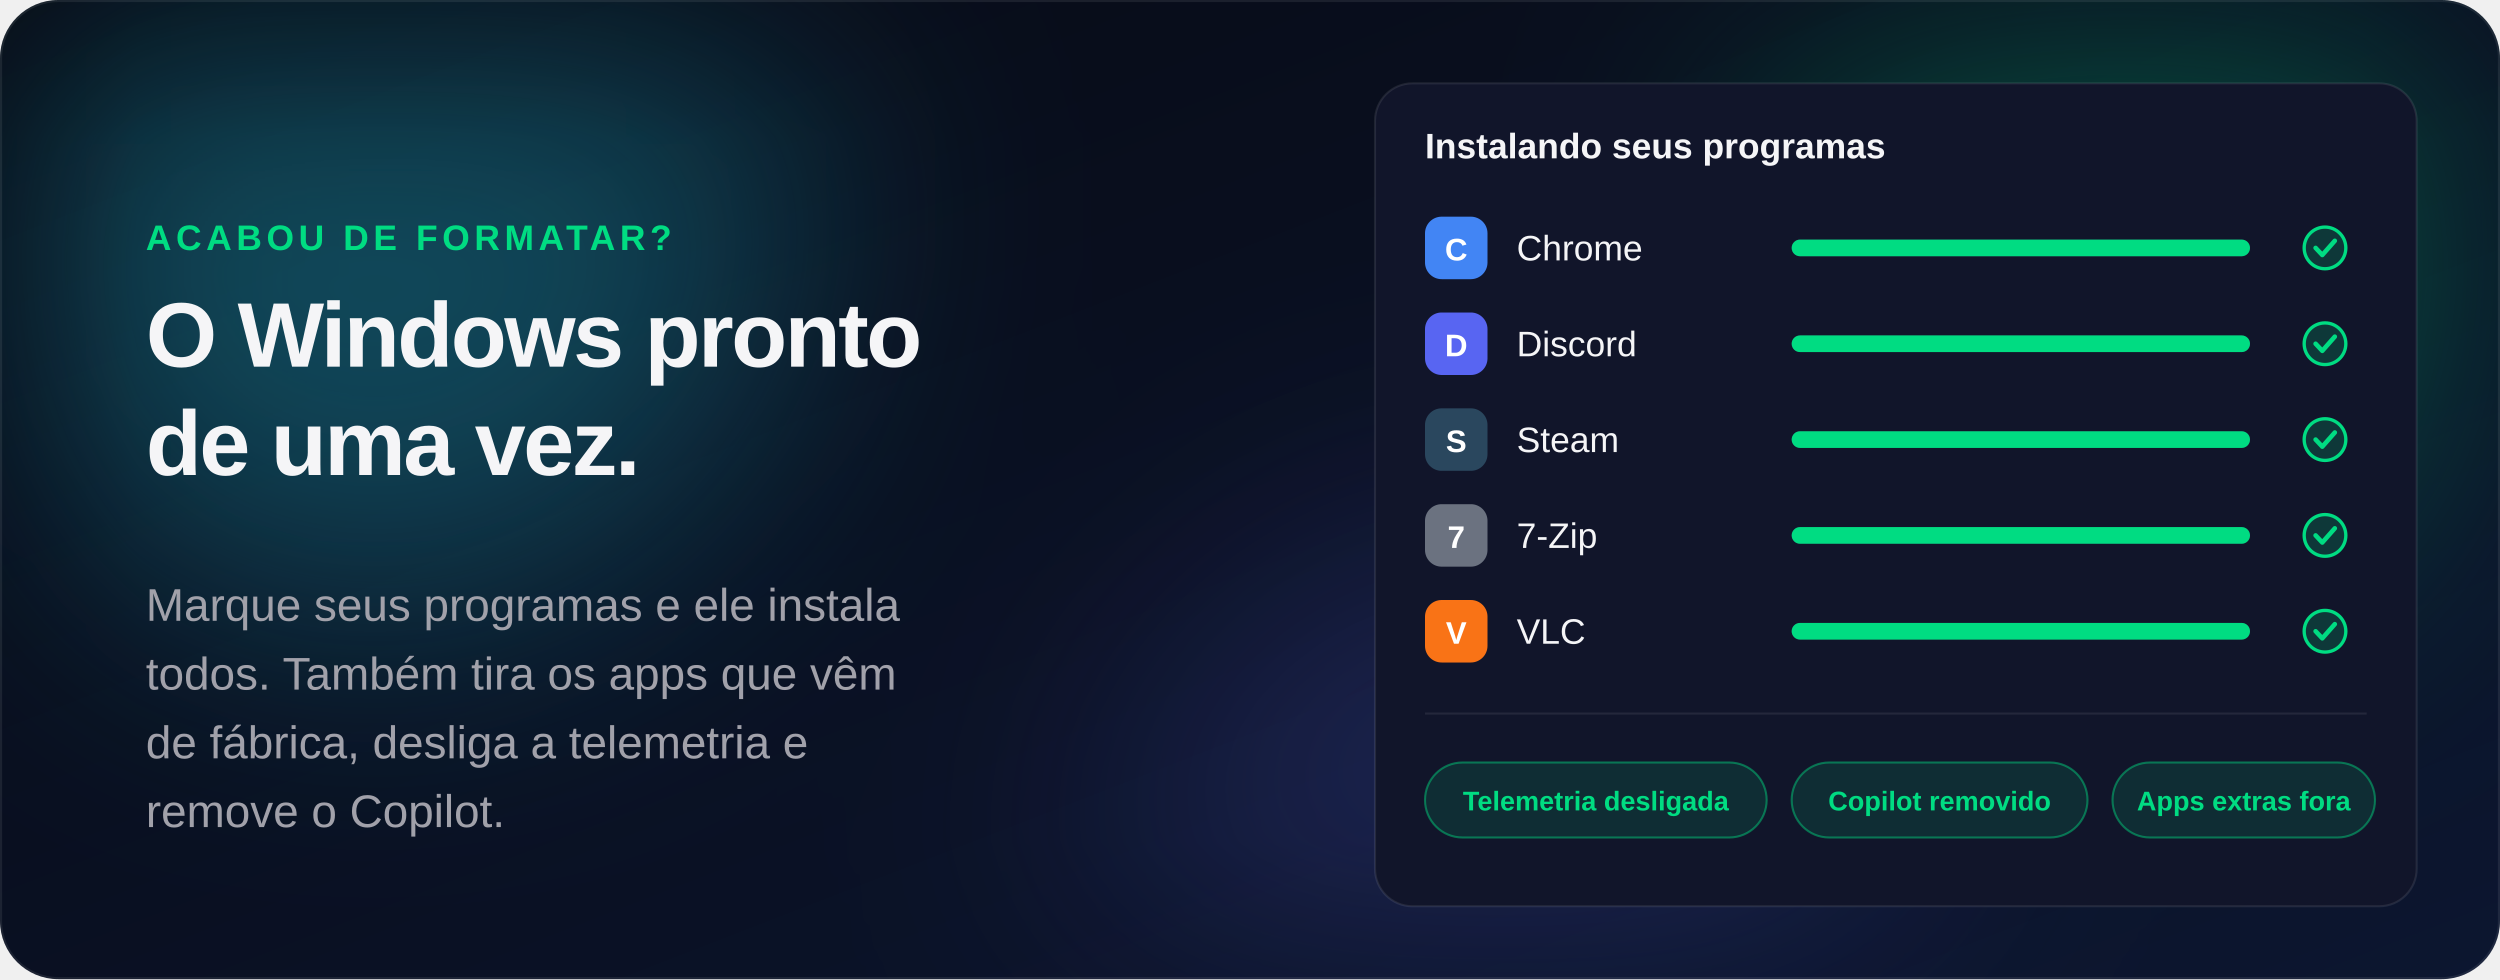
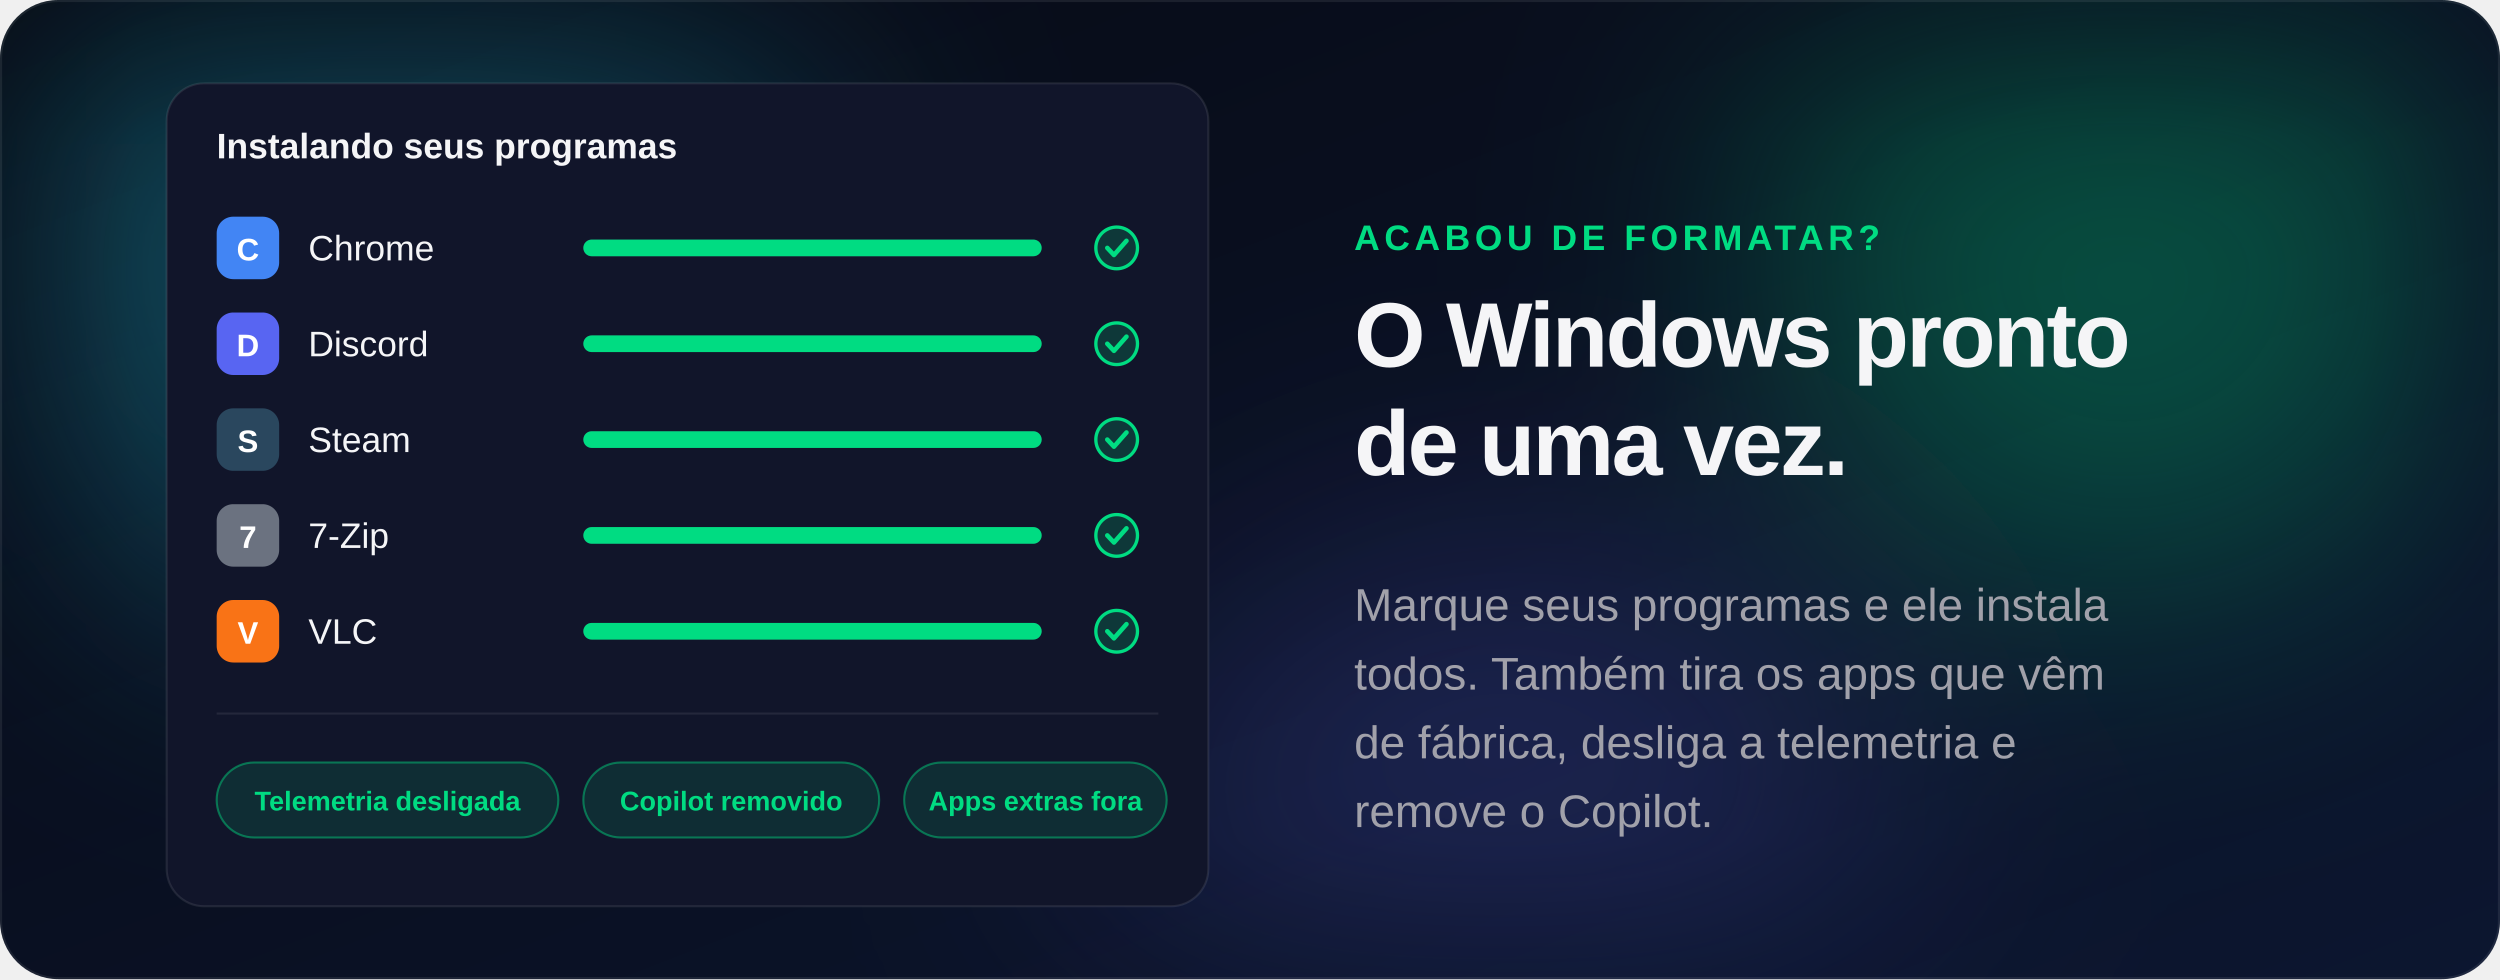
<svg xmlns="http://www.w3.org/2000/svg" width="1200" height="470" viewBox="0 0 1200 470">
  <style>
    text { font-family: 'Segoe UI Variable Display','Segoe UI',-apple-system,BlinkMacSystemFont,'Helvetica Neue',Arial,sans-serif; }
    .a { transform-box: fill-box; transform-origin: center; }
    @keyframes deriva1 { 50% { transform: translate(60px, -30px) scale(1.12); } }
    @keyframes deriva2 { 50% { transform: translate(-70px, 40px) scale(.92); } }
    @keyframes deriva3 { 50% { transform: translate(40px, 50px) scale(1.08); } }
    .b1 { animation: deriva1 18s ease-in-out infinite; }
    .b2 { animation: deriva2 22s ease-in-out infinite; }
    .b3 { animation: deriva3 26s ease-in-out infinite; }
    
@keyframes enche { 0%, 2% { transform: scaleX(0); } 12%, 90% { transform: scaleX(1); } 96%, 100% { transform: scaleX(0); } }
@keyframes ok { 0%, 11% { opacity: 0; transform: scale(.4); } 15%, 90% { opacity: 1; transform: none; } 96%, 100% { opacity: 0; } }
@keyframes chip { 0%, 2% { opacity: 0; transform: translateY(8px); } 8%, 90% { opacity: 1; transform: none; } 96%, 100% { opacity: 0; } }
.enche { transform-box: fill-box; transform-origin: left center; animation: enche 10s cubic-bezier(.4,0,.2,1) infinite both; }
.ok { transform-box: fill-box; transform-origin: center; animation: ok 10s cubic-bezier(.3,1.4,.5,1) infinite both; }
.chip { animation: chip 10s cubic-bezier(.2,.8,.2,1) infinite both; }
@media (prefers-reduced-motion: reduce) { * { animation: none !important; }  }</style>
  <defs>
    <linearGradient id="f1200x470" x1="0" y1="0" x2="1" y2="1">
      <stop offset="0" stop-color="#070a14" />
      <stop offset="1" stop-color="#0c1630" />
    </linearGradient>
    <filter id="nevf1200x470" x="-50%" y="-50%" width="200%" height="200%">
      <feGaussianBlur stdDeviation="70" />
    </filter>
    <clipPath id="cf1200x470">
      <rect width="1200" height="470" rx="28" />
    </clipPath>
  </defs>
  <g clip-path="url(#cf1200x470)">
    <rect width="1200" height="470" fill="url(#f1200x470)" />
    <g filter="url(#nevf1200x470)" opacity="0.3">
      <circle class="a b1" cx="180.0" cy="94.0" r="197.4" fill="#22d3ee" />
      <circle class="a b2" cx="1020.0" cy="117.5" r="169.2" fill="#00DC82" />
      <circle class="a b3" cx="720.0" cy="446.5" r="188.0" fill="#6366f1" opacity=".7" />
    </g>
    <rect width="1200" height="470" rx="28" fill="none" stroke="#ffffff" stroke-opacity=".08" stroke-width="2" />
  </g>
-   <text x="70" y="120" font-size="17" font-weight="700" letter-spacing="2.2" fill="#00DC82">ACABOU DE FORMATAR?</text>
-   <text x="70" y="176" font-size="44" font-weight="700" letter-spacing="-1.2" fill="#f5f5f7">O Windows pronto</text>
-   <text x="70" y="228" font-size="44" font-weight="700" letter-spacing="-1.2" fill="#f5f5f7">de uma vez.</text>
-   <text x="70" y="298" font-size="22" fill="#a1a1aa">Marque seus programas e ele instala</text>
-   <text x="70" y="331" font-size="22" fill="#a1a1aa">todos. Também tira os apps que vêm</text>
-   <text x="70" y="364" font-size="22" fill="#a1a1aa">de fábrica, desliga a telemetria e</text>
-   <text x="70" y="397" font-size="22" fill="#a1a1aa">remove o Copilot.</text>
-   <rect x="660" y="40" width="500" height="395" rx="18" fill="#11152a" stroke="#ffffff" stroke-opacity=".09" />
-   <text x="684" y="76" font-size="17" font-weight="700" fill="#f5f5f7">Instalando seus programas</text>
-   <rect x="684" y="104" width="30" height="30" rx="8" fill="#4285f4" />
-   <text x="699" y="125" text-anchor="middle" font-size="15" font-weight="700" fill="#fff">C</text>
-   <text x="728" y="125" font-size="17" fill="#f5f5f7">Chrome</text>
-   <rect x="860" y="115" width="220" height="8" rx="4" fill="#262b45" />
-   <rect class="enche" style="animation-delay: -5.40s" x="860" y="115" width="220" height="8" rx="4" fill="#00DC82" />
+   <text x="650" y="120" font-size="17" font-weight="700" letter-spacing="2.2" fill="#00DC82">ACABOU DE FORMATAR?</text>
+   <text x="650" y="176" font-size="44" font-weight="700" letter-spacing="-1.2" fill="#f5f5f7">O Windows pronto</text>
+   <text x="650" y="228" font-size="44" font-weight="700" letter-spacing="-1.2" fill="#f5f5f7">de uma vez.</text>
+   <text x="650" y="298" font-size="22" fill="#a1a1aa">Marque seus programas e ele instala</text>
+   <text x="650" y="331" font-size="22" fill="#a1a1aa">todos. Também tira os apps que vêm</text>
+   <text x="650" y="364" font-size="22" fill="#a1a1aa">de fábrica, desliga a telemetria e</text>
+   <text x="650" y="397" font-size="22" fill="#a1a1aa">remove o Copilot.</text>
+   <rect x="80" y="40" width="500" height="395" rx="18" fill="#11152a" stroke="#ffffff" stroke-opacity=".09" />
+   <text x="104" y="76" font-size="17" font-weight="700" fill="#f5f5f7">Instalando seus programas</text>
+   <rect x="104" y="104" width="30" height="30" rx="8" fill="#4285f4" />
+   <text x="119" y="125" text-anchor="middle" font-size="15" font-weight="700" fill="#fff">C</text>
+   <text x="148" y="125" font-size="17" fill="#f5f5f7">Chrome</text>
+   <rect x="280" y="115" width="220" height="8" rx="4" fill="#262b45" />
+   <rect class="enche" style="animation-delay: -5.40s" x="280" y="115" width="220" height="8" rx="4" fill="#00DC82" />
  <g class="ok" style="animation-delay: -5.40s">
-     <circle cx="1116" cy="119" r="10" fill="#00DC82" fill-opacity=".18" stroke="#00DC82" stroke-width="1.6" />
-     <path d="M1111.5 119 l3.2 3.4 l6.0 -6.8" fill="none" stroke="#00DC82" stroke-width="2.2" stroke-linecap="round" stroke-linejoin="round" />
+     <circle cx="536" cy="119" r="10" fill="#00DC82" fill-opacity=".18" stroke="#00DC82" stroke-width="1.6" />
+     <path d="M531.5 119 l3.2 3.4 l6.0 -6.8" fill="none" stroke="#00DC82" stroke-width="2.2" stroke-linecap="round" stroke-linejoin="round" />
  </g>
-   <rect x="684" y="150" width="30" height="30" rx="8" fill="#5865f2" />
-   <text x="699" y="171" text-anchor="middle" font-size="15" font-weight="700" fill="#fff">D</text>
-   <text x="728" y="171" font-size="17" fill="#f5f5f7">Discord</text>
-   <rect x="860" y="161" width="220" height="8" rx="4" fill="#262b45" />
-   <rect class="enche" style="animation-delay: -4.85s" x="860" y="161" width="220" height="8" rx="4" fill="#00DC82" />
+   <rect x="104" y="150" width="30" height="30" rx="8" fill="#5865f2" />
+   <text x="119" y="171" text-anchor="middle" font-size="15" font-weight="700" fill="#fff">D</text>
+   <text x="148" y="171" font-size="17" fill="#f5f5f7">Discord</text>
+   <rect x="280" y="161" width="220" height="8" rx="4" fill="#262b45" />
+   <rect class="enche" style="animation-delay: -4.85s" x="280" y="161" width="220" height="8" rx="4" fill="#00DC82" />
  <g class="ok" style="animation-delay: -4.85s">
-     <circle cx="1116" cy="165" r="10" fill="#00DC82" fill-opacity=".18" stroke="#00DC82" stroke-width="1.6" />
-     <path d="M1111.5 165 l3.2 3.4 l6.0 -6.8" fill="none" stroke="#00DC82" stroke-width="2.2" stroke-linecap="round" stroke-linejoin="round" />
+     <circle cx="536" cy="165" r="10" fill="#00DC82" fill-opacity=".18" stroke="#00DC82" stroke-width="1.6" />
+     <path d="M531.5 165 l3.2 3.4 l6.0 -6.8" fill="none" stroke="#00DC82" stroke-width="2.2" stroke-linecap="round" stroke-linejoin="round" />
  </g>
-   <rect x="684" y="196" width="30" height="30" rx="8" fill="#2a475e" />
-   <text x="699" y="217" text-anchor="middle" font-size="15" font-weight="700" fill="#fff">S</text>
-   <text x="728" y="217" font-size="17" fill="#f5f5f7">Steam</text>
-   <rect x="860" y="207" width="220" height="8" rx="4" fill="#262b45" />
-   <rect class="enche" style="animation-delay: -4.30s" x="860" y="207" width="220" height="8" rx="4" fill="#00DC82" />
+   <rect x="104" y="196" width="30" height="30" rx="8" fill="#2a475e" />
+   <text x="119" y="217" text-anchor="middle" font-size="15" font-weight="700" fill="#fff">S</text>
+   <text x="148" y="217" font-size="17" fill="#f5f5f7">Steam</text>
+   <rect x="280" y="207" width="220" height="8" rx="4" fill="#262b45" />
+   <rect class="enche" style="animation-delay: -4.30s" x="280" y="207" width="220" height="8" rx="4" fill="#00DC82" />
  <g class="ok" style="animation-delay: -4.30s">
-     <circle cx="1116" cy="211" r="10" fill="#00DC82" fill-opacity=".18" stroke="#00DC82" stroke-width="1.6" />
-     <path d="M1111.5 211 l3.2 3.4 l6.0 -6.8" fill="none" stroke="#00DC82" stroke-width="2.2" stroke-linecap="round" stroke-linejoin="round" />
+     <circle cx="536" cy="211" r="10" fill="#00DC82" fill-opacity=".18" stroke="#00DC82" stroke-width="1.6" />
+     <path d="M531.5 211 l3.2 3.4 l6.0 -6.8" fill="none" stroke="#00DC82" stroke-width="2.2" stroke-linecap="round" stroke-linejoin="round" />
  </g>
-   <rect x="684" y="242" width="30" height="30" rx="8" fill="#6b7280" />
-   <text x="699" y="263" text-anchor="middle" font-size="15" font-weight="700" fill="#fff">7</text>
-   <text x="728" y="263" font-size="17" fill="#f5f5f7">7-Zip</text>
-   <rect x="860" y="253" width="220" height="8" rx="4" fill="#262b45" />
-   <rect class="enche" style="animation-delay: -3.75s" x="860" y="253" width="220" height="8" rx="4" fill="#00DC82" />
+   <rect x="104" y="242" width="30" height="30" rx="8" fill="#6b7280" />
+   <text x="119" y="263" text-anchor="middle" font-size="15" font-weight="700" fill="#fff">7</text>
+   <text x="148" y="263" font-size="17" fill="#f5f5f7">7-Zip</text>
+   <rect x="280" y="253" width="220" height="8" rx="4" fill="#262b45" />
+   <rect class="enche" style="animation-delay: -3.75s" x="280" y="253" width="220" height="8" rx="4" fill="#00DC82" />
  <g class="ok" style="animation-delay: -3.75s">
-     <circle cx="1116" cy="257" r="10" fill="#00DC82" fill-opacity=".18" stroke="#00DC82" stroke-width="1.6" />
-     <path d="M1111.5 257 l3.2 3.4 l6.0 -6.8" fill="none" stroke="#00DC82" stroke-width="2.2" stroke-linecap="round" stroke-linejoin="round" />
+     <circle cx="536" cy="257" r="10" fill="#00DC82" fill-opacity=".18" stroke="#00DC82" stroke-width="1.6" />
+     <path d="M531.5 257 l3.2 3.4 l6.0 -6.8" fill="none" stroke="#00DC82" stroke-width="2.2" stroke-linecap="round" stroke-linejoin="round" />
  </g>
-   <rect x="684" y="288" width="30" height="30" rx="8" fill="#f97316" />
-   <text x="699" y="309" text-anchor="middle" font-size="15" font-weight="700" fill="#fff">V</text>
-   <text x="728" y="309" font-size="17" fill="#f5f5f7">VLC</text>
-   <rect x="860" y="299" width="220" height="8" rx="4" fill="#262b45" />
-   <rect class="enche" style="animation-delay: -3.20s" x="860" y="299" width="220" height="8" rx="4" fill="#00DC82" />
+   <rect x="104" y="288" width="30" height="30" rx="8" fill="#f97316" />
+   <text x="119" y="309" text-anchor="middle" font-size="15" font-weight="700" fill="#fff">V</text>
+   <text x="148" y="309" font-size="17" fill="#f5f5f7">VLC</text>
+   <rect x="280" y="299" width="220" height="8" rx="4" fill="#262b45" />
+   <rect class="enche" style="animation-delay: -3.20s" x="280" y="299" width="220" height="8" rx="4" fill="#00DC82" />
  <g class="ok" style="animation-delay: -3.20s">
-     <circle cx="1116" cy="303" r="10" fill="#00DC82" fill-opacity=".18" stroke="#00DC82" stroke-width="1.6" />
-     <path d="M1111.5 303 l3.2 3.4 l6.0 -6.8" fill="none" stroke="#00DC82" stroke-width="2.2" stroke-linecap="round" stroke-linejoin="round" />
+     <circle cx="536" cy="303" r="10" fill="#00DC82" fill-opacity=".18" stroke="#00DC82" stroke-width="1.6" />
+     <path d="M531.5 303 l3.2 3.4 l6.0 -6.8" fill="none" stroke="#00DC82" stroke-width="2.2" stroke-linecap="round" stroke-linejoin="round" />
  </g>
-   <rect x="684" y="342" width="452" height="1" fill="#fff" fill-opacity=".08" />
+   <rect x="104" y="342" width="452" height="1" fill="#fff" fill-opacity=".08" />
  <g class="chip" style="animation-delay: -2.50s">
-     <rect x="684" y="366" width="164" height="36" rx="18" fill="#00DC82" fill-opacity=".12" stroke="#00DC82" stroke-opacity=".45" />
-     <text x="766.0" y="389" text-anchor="middle" font-size="13" font-weight="600" fill="#00DC82">Telemetria desligada</text>
+     <rect x="104" y="366" width="164" height="36" rx="18" fill="#00DC82" fill-opacity=".12" stroke="#00DC82" stroke-opacity=".45" />
+     <text x="186.0" y="389" text-anchor="middle" font-size="13" font-weight="600" fill="#00DC82">Telemetria desligada</text>
  </g>
  <g class="chip" style="animation-delay: -2.20s">
-     <rect x="860" y="366" width="142" height="36" rx="18" fill="#00DC82" fill-opacity=".12" stroke="#00DC82" stroke-opacity=".45" />
-     <text x="931.0" y="389" text-anchor="middle" font-size="13" font-weight="600" fill="#00DC82">Copilot removido</text>
+     <rect x="280" y="366" width="142" height="36" rx="18" fill="#00DC82" fill-opacity=".12" stroke="#00DC82" stroke-opacity=".45" />
+     <text x="351.0" y="389" text-anchor="middle" font-size="13" font-weight="600" fill="#00DC82">Copilot removido</text>
  </g>
  <g class="chip" style="animation-delay: -1.90s">
-     <rect x="1014" y="366" width="126" height="36" rx="18" fill="#00DC82" fill-opacity=".12" stroke="#00DC82" stroke-opacity=".45" />
-     <text x="1077.0" y="389" text-anchor="middle" font-size="13" font-weight="600" fill="#00DC82">Apps extras fora</text>
+     <rect x="434" y="366" width="126" height="36" rx="18" fill="#00DC82" fill-opacity=".12" stroke="#00DC82" stroke-opacity=".45" />
+     <text x="497.0" y="389" text-anchor="middle" font-size="13" font-weight="600" fill="#00DC82">Apps extras fora</text>
  </g>
</svg>
